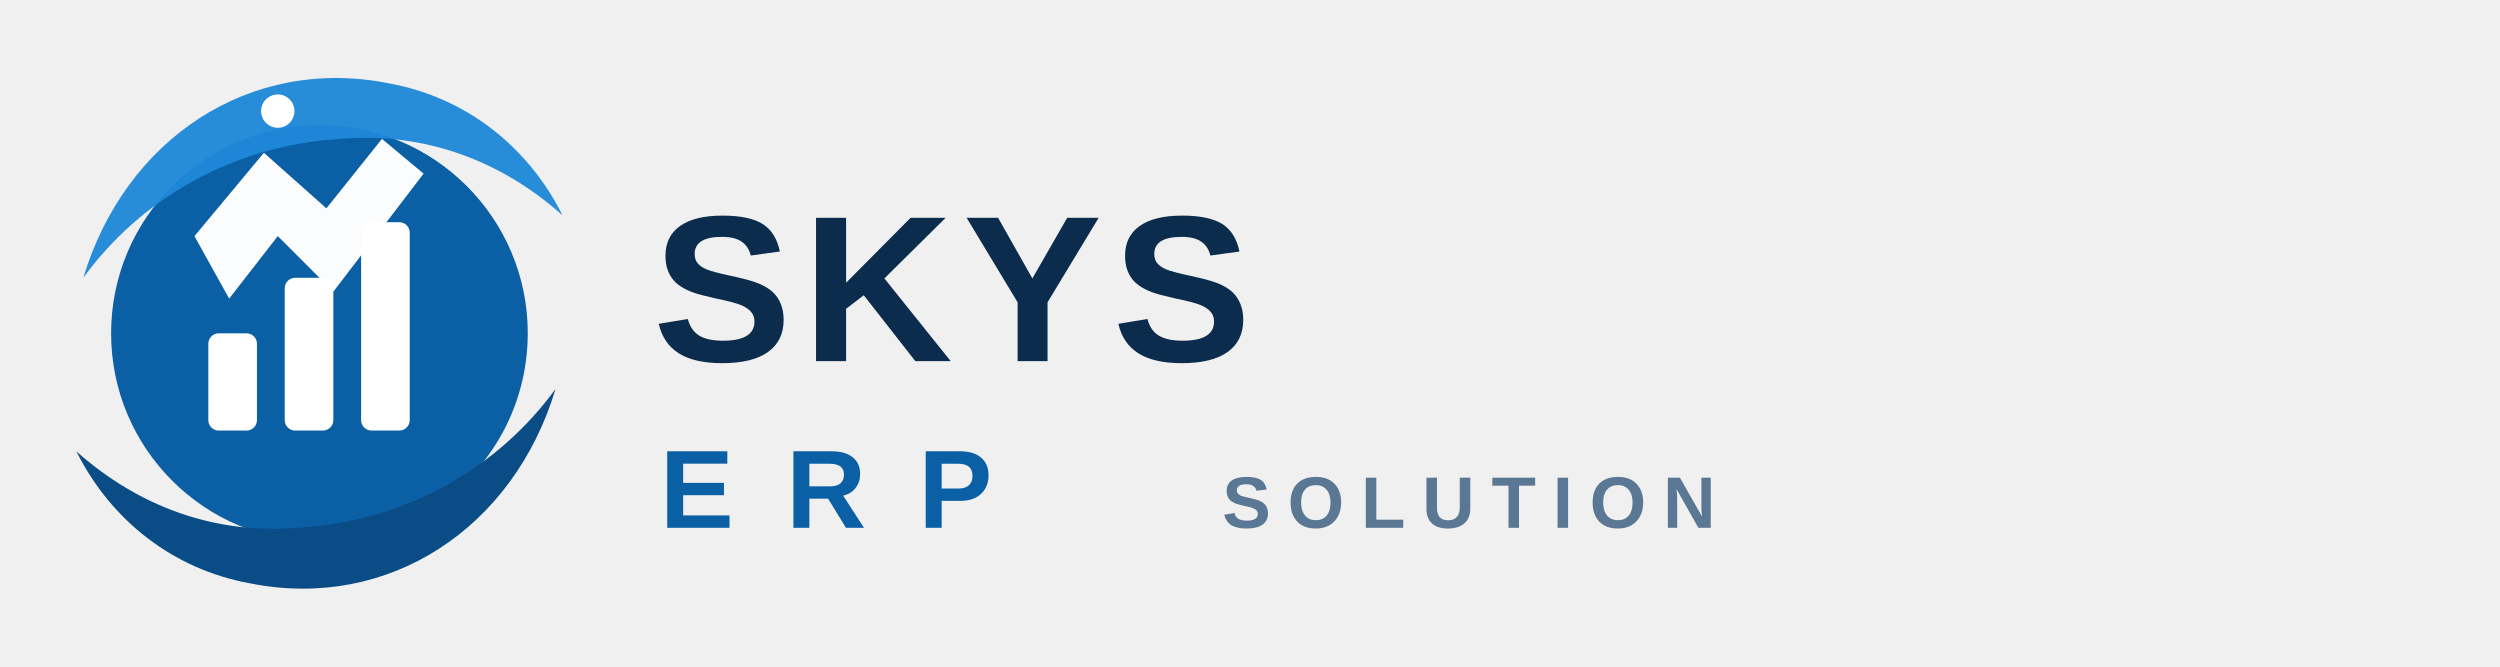
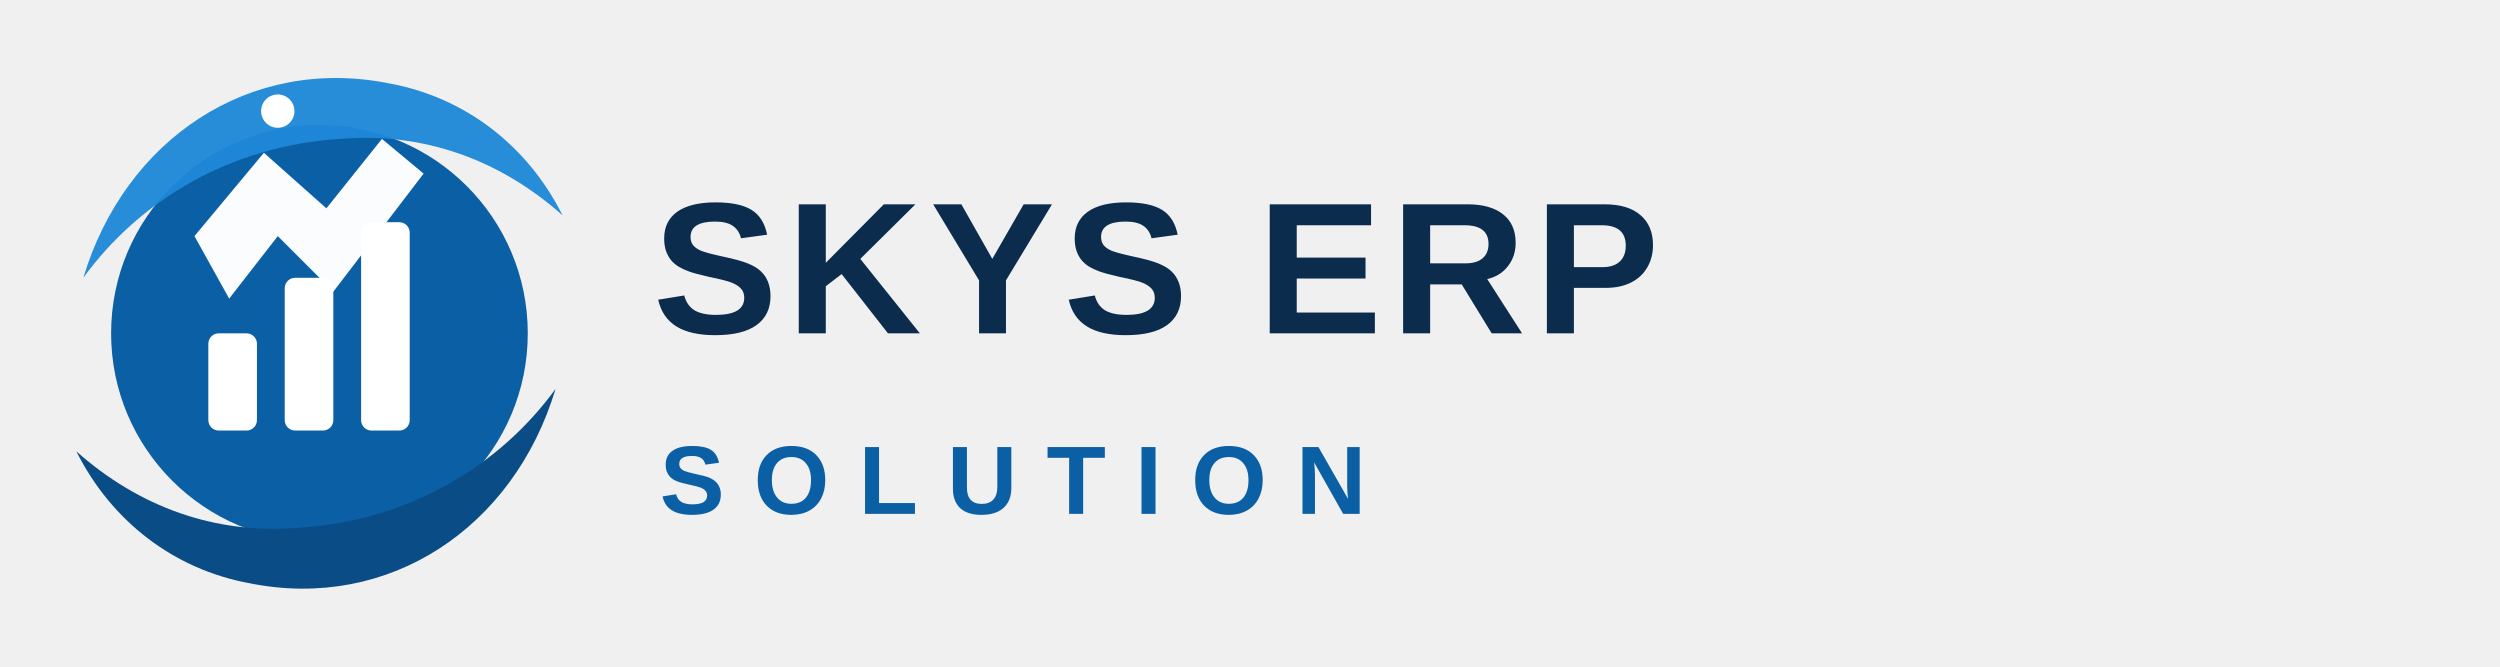
<svg xmlns="http://www.w3.org/2000/svg" viewBox="0 0 360 96" role="img" aria-label="SKYS ERP Solution">
  <g id="embleme">
    <circle cx="46" cy="48" r="30" fill="#0B5FA5" />
    <path d="M12 40c6-20 24-32 44-28 11 2 20 9 25 19-9-8-20-12-32-11-16 1-29 9-37 20z" fill="#1E88D8" opacity="0.95" />
    <path d="M80 56c-6 20-24 32-44 28-11-2-20-9-25-19 9 8 20 12 32 11 16-1 29-9 37-20z" fill="#0A4C85" />
    <rect x="30" y="48" width="7" height="14" rx="1.5" fill="#FFFFFF" />
    <rect x="41" y="40" width="7" height="22" rx="1.5" fill="#FFFFFF" />
    <rect x="52" y="32" width="7" height="30" rx="1.5" fill="#FFFFFF" />
    <path d="M28 34l10-12 9 8 8-10 6 5-13 17-8-8-7 9z" fill="#FFFFFF" opacity="0.98" />
    <circle cx="40" cy="16" r="2.4" fill="#FFFFFF" />
  </g>
-   <text x="94" y="52" font-family="Segoe UI, Helvetica Neue, Arial, sans-serif" font-size="30" font-weight="700" letter-spacing="1.5" fill="#0B2C4D">SKYS</text>
-   <text x="95" y="76" font-family="Segoe UI, Helvetica Neue, Arial, sans-serif" font-size="16" font-weight="700" letter-spacing="7.5" fill="#0B5FA5">ERP</text>
-   <text x="176" y="76" font-family="Segoe UI, Helvetica Neue, Arial, sans-serif" font-size="10.5" font-weight="600" letter-spacing="2.4" fill="#5A7893">SOLUTION</text>
+   <text x="94" y="48" font-family="Segoe UI, Helvetica Neue, Arial, sans-serif" font-size="27" font-weight="700" letter-spacing="1.2" fill="#0B2C4D">SKYS ERP</text>
+   <text x="95" y="74" font-family="Segoe UI, Helvetica Neue, Arial, sans-serif" font-size="14" font-weight="600" letter-spacing="4.2" fill="#0B5FA5">SOLUTION</text>
</svg>
